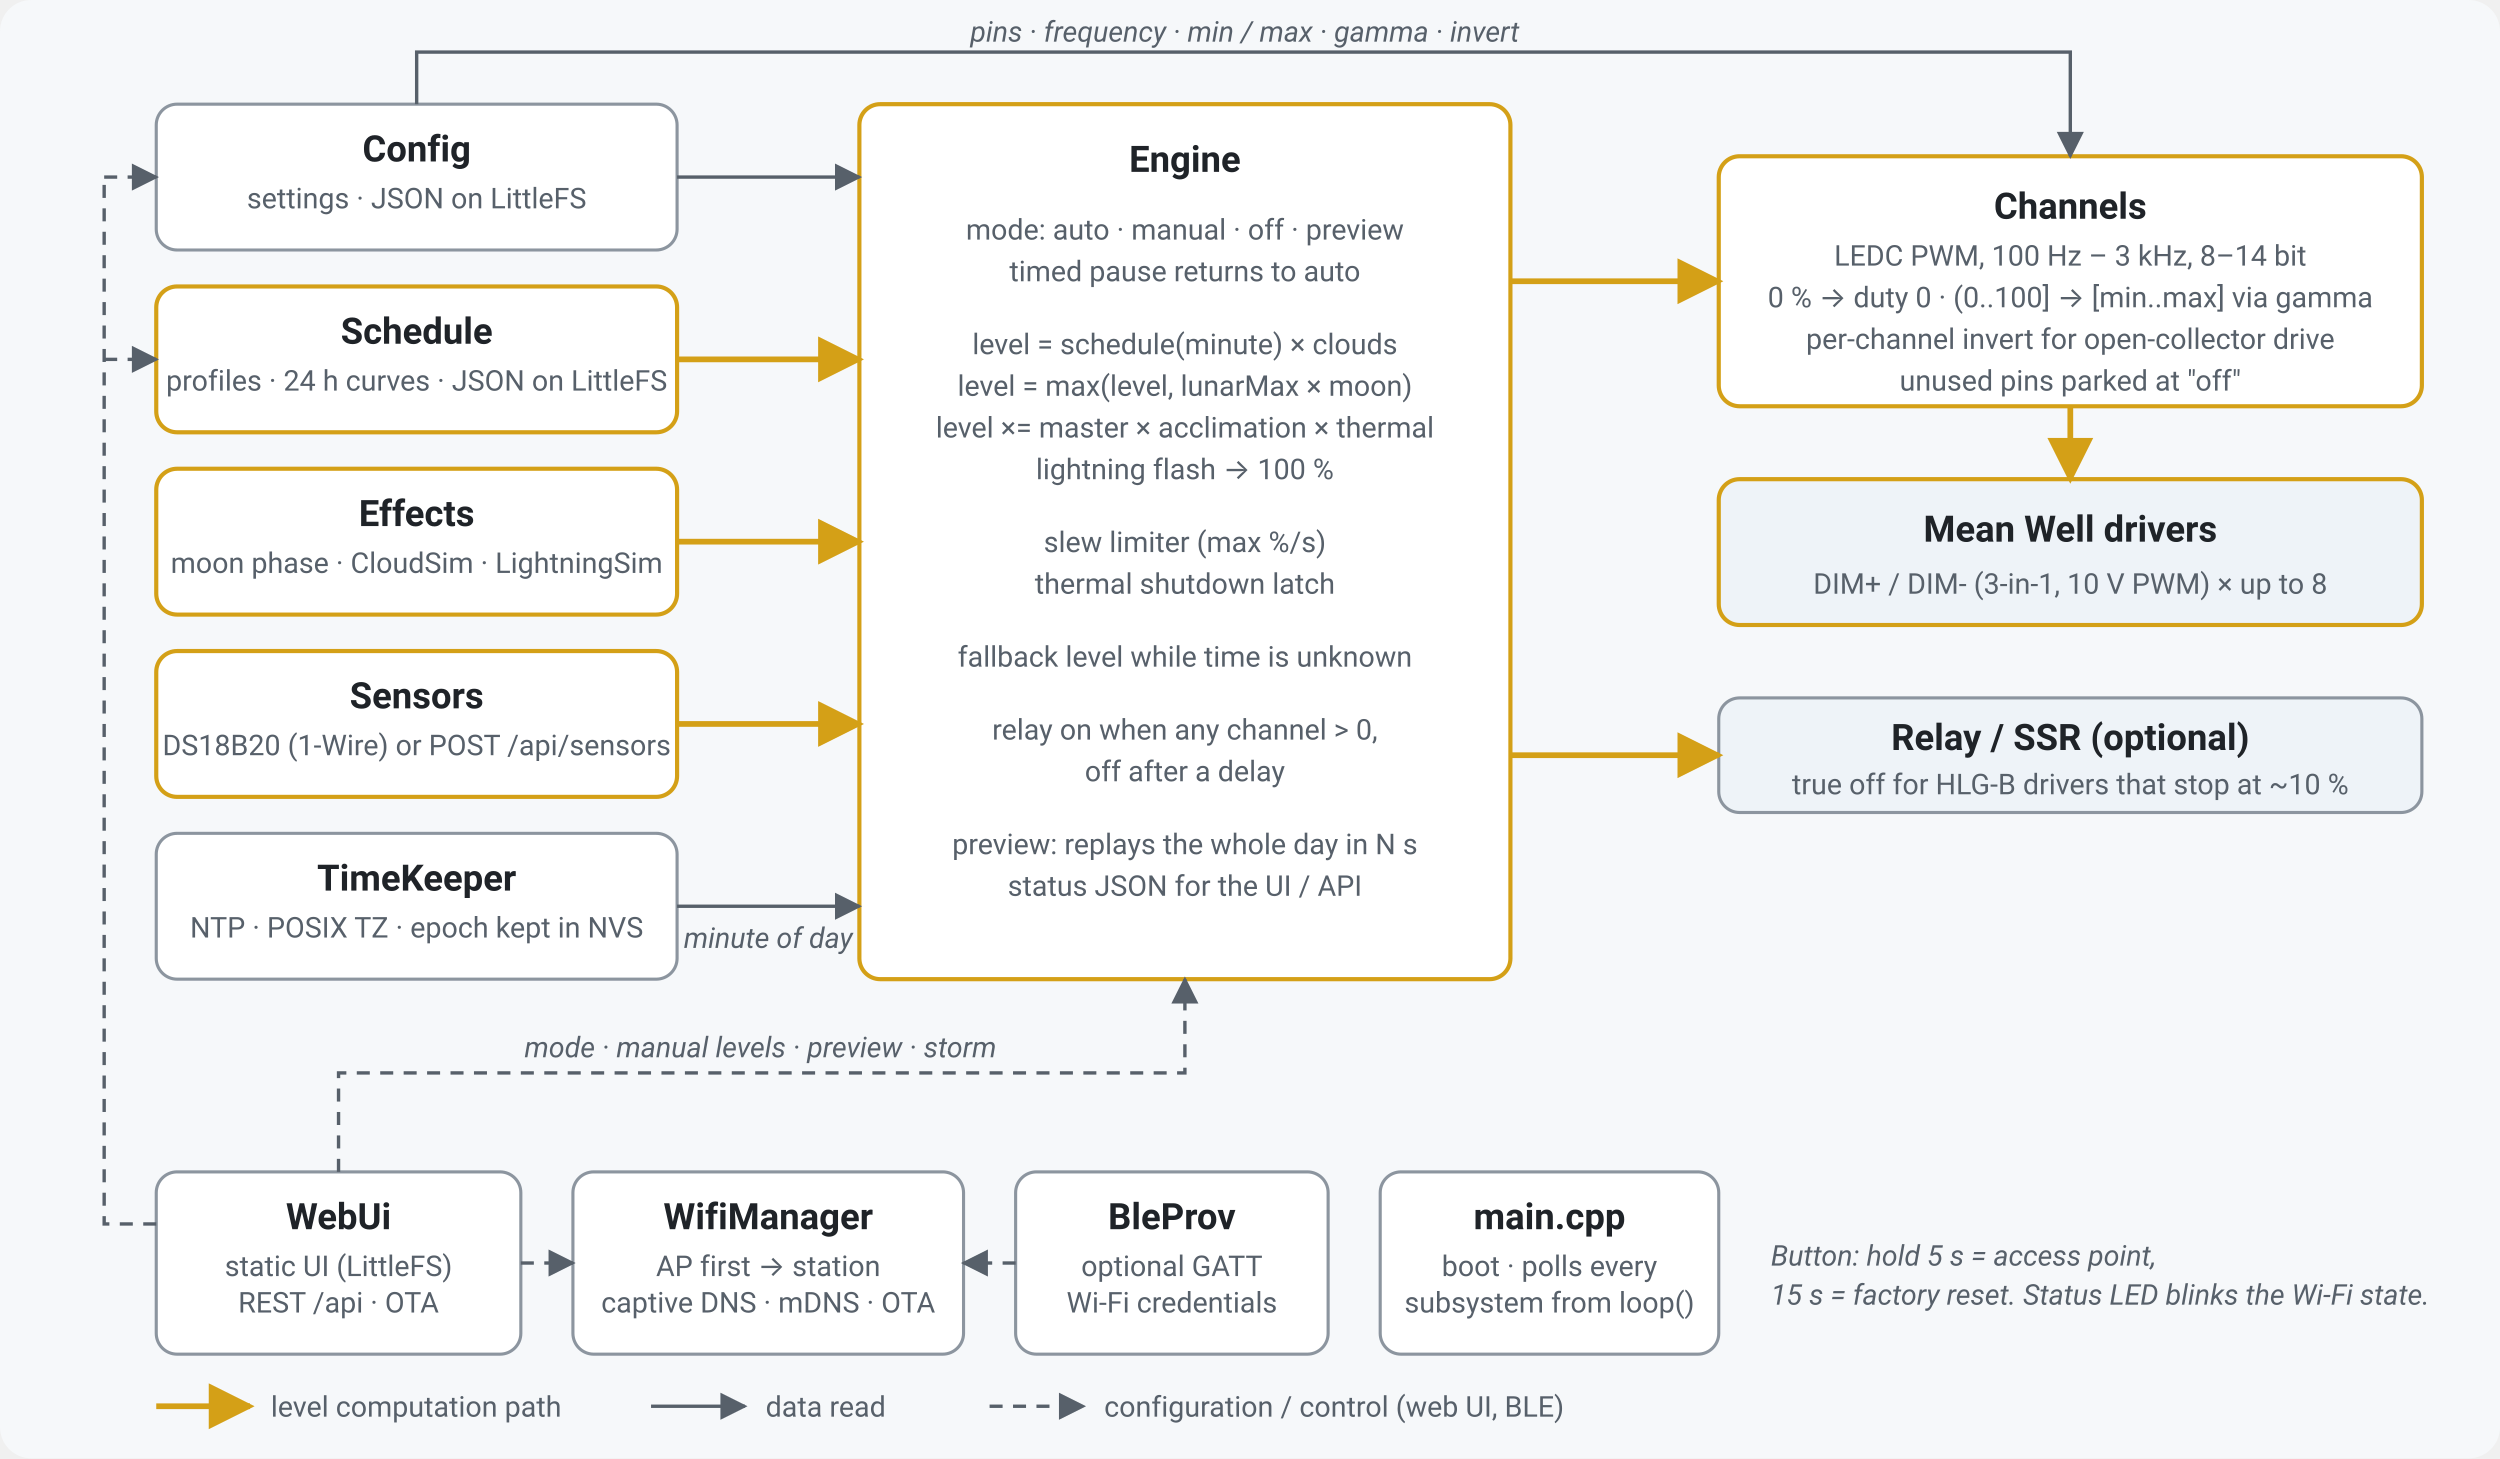
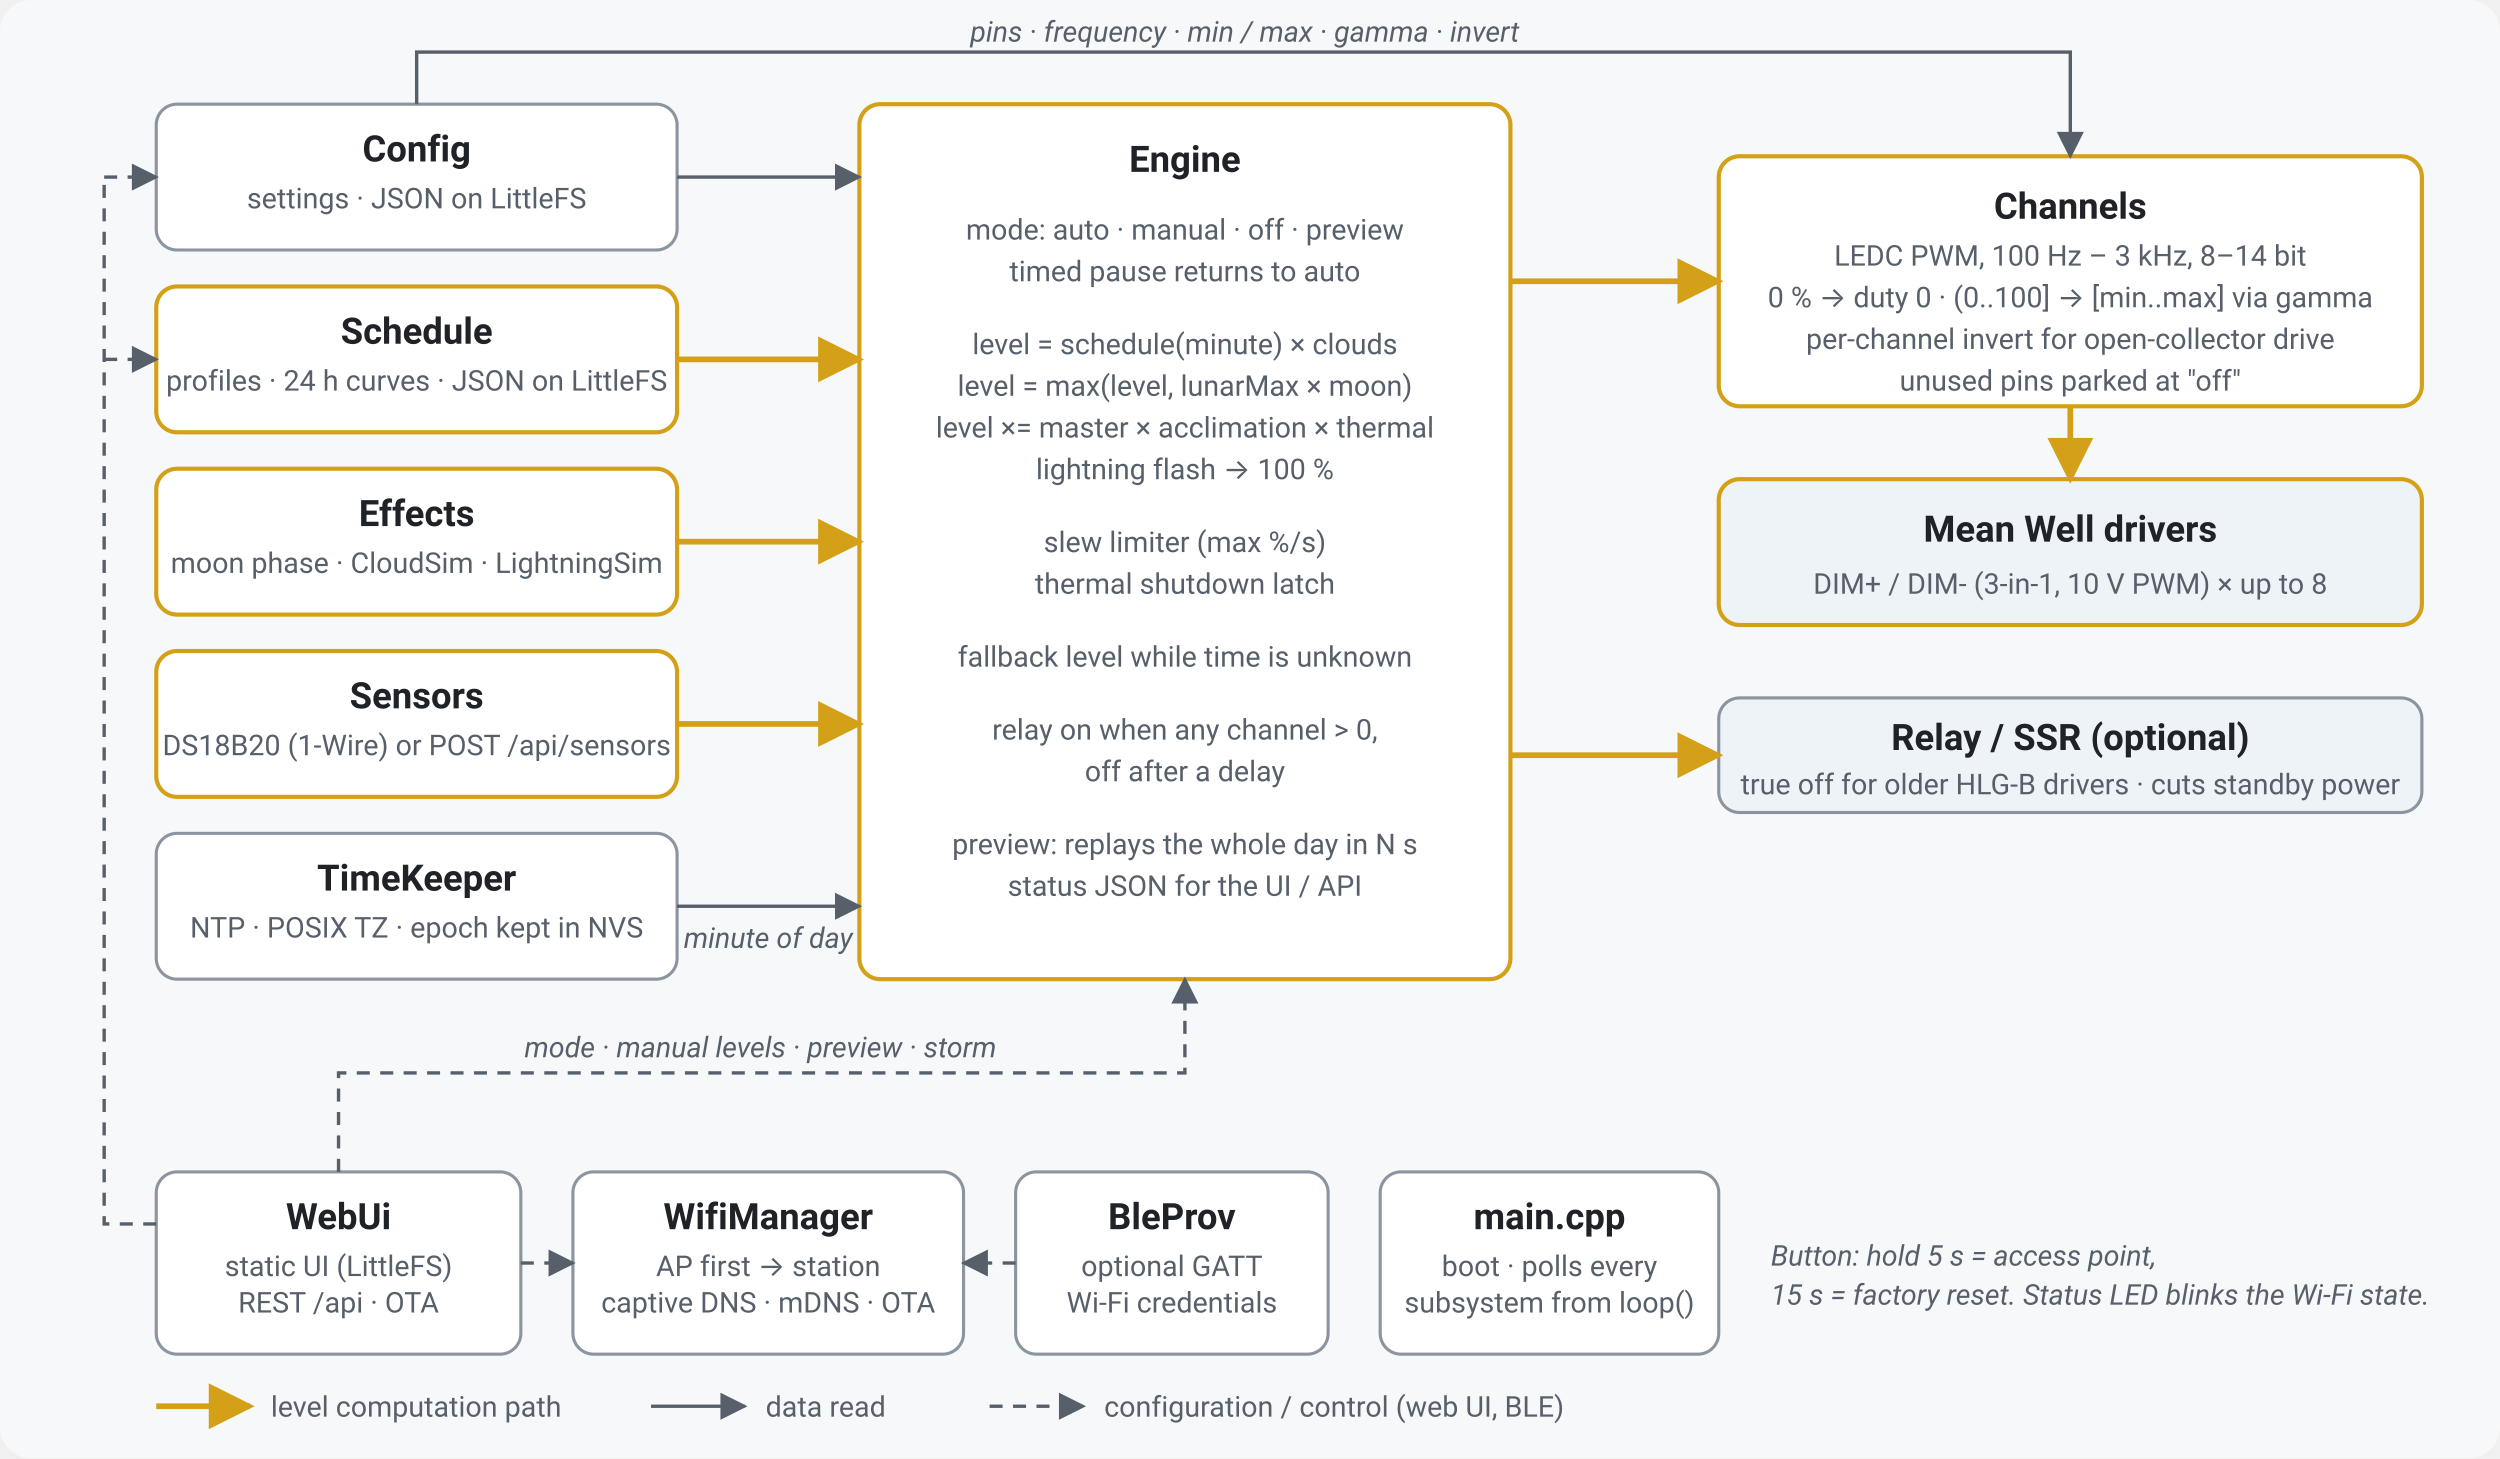
<svg xmlns="http://www.w3.org/2000/svg" width="960" height="560" viewBox="0 0 960 560" font-family="system-ui, -apple-system, Segoe UI, Roboto, sans-serif" font-size="13">
  <defs>
    <marker id="arrow" viewBox="0 0 10 10" refX="9" refY="5" markerWidth="8" markerHeight="8" orient="auto-start-reverse">
      <path d="M0,0 L10,5 L0,10 z" fill="#57606a" />
    </marker>
    <marker id="arrowAcc" viewBox="0 0 10 10" refX="9" refY="5" markerWidth="8" markerHeight="8" orient="auto-start-reverse">
      <path d="M0,0 L10,5 L0,10 z" fill="#d4a017" />
    </marker>
    <style>
      .box{fill:#ffffff;stroke:#8c959f;stroke-width:1.2;rx:8}
      .acc{stroke:#d4a017;stroke-width:1.6}
      .io{fill:#eef3f8}
      .t{fill:#1f2328}
      .s{fill:#57606a;font-size:11px}
      .h{font-weight:600;font-size:14px}
      .flow{stroke:#d4a017;stroke-width:2.2;fill:none;marker-end:url(#arrowAcc)}
      .link{stroke:#57606a;stroke-width:1.3;fill:none;marker-end:url(#arrow)}
      .cfg{stroke:#57606a;stroke-width:1.3;fill:none;stroke-dasharray:5 4;marker-end:url(#arrow)}
      .bus{stroke:#57606a;stroke-width:1.3;fill:none;stroke-dasharray:5 4}
      .lbl{fill:#57606a;font-size:11px;font-style:italic}
    </style>
  </defs>
  <rect width="960" height="560" fill="#f6f8fa" rx="12" />
  <rect class="box" x="60" y="40" width="200" height="56" />
  <text class="t h" x="160" y="62" text-anchor="middle">Config</text>
  <text class="s" x="160" y="80" text-anchor="middle">settings · JSON on LittleFS</text>
  <rect class="box acc" x="60" y="110" width="200" height="56" />
  <text class="t h" x="160" y="132" text-anchor="middle">Schedule</text>
  <text class="s" x="160" y="150" text-anchor="middle">profiles · 24 h curves · JSON on LittleFS</text>
  <rect class="box acc" x="60" y="180" width="200" height="56" />
  <text class="t h" x="160" y="202" text-anchor="middle">Effects</text>
  <text class="s" x="160" y="220" text-anchor="middle">moon phase · CloudSim · LightningSim</text>
  <rect class="box acc" x="60" y="250" width="200" height="56" />
  <text class="t h" x="160" y="272" text-anchor="middle">Sensors</text>
  <text class="s" x="160" y="290" text-anchor="middle">DS18B20 (1-Wire) or POST /api/sensors</text>
  <rect class="box" x="60" y="320" width="200" height="56" />
  <text class="t h" x="160" y="342" text-anchor="middle">TimeKeeper</text>
  <text class="s" x="160" y="360" text-anchor="middle">NTP · POSIX TZ · epoch kept in NVS</text>
  <rect class="box acc" x="330" y="40" width="250" height="336" />
  <text class="t h" x="455" y="66" text-anchor="middle">Engine</text>
  <text class="s" x="455" y="92" text-anchor="middle">mode: auto · manual · off · preview</text>
  <text class="s" x="455" y="108" text-anchor="middle">timed pause returns to auto</text>
  <text class="s" x="455" y="136" text-anchor="middle">level = schedule(minute) × clouds</text>
  <text class="s" x="455" y="152" text-anchor="middle">level = max(level, lunarMax × moon)</text>
  <text class="s" x="455" y="168" text-anchor="middle">level ×= master × acclimation × thermal</text>
  <text class="s" x="455" y="184" text-anchor="middle">lightning flash → 100 %</text>
  <text class="s" x="455" y="212" text-anchor="middle">slew limiter (max %/s)</text>
  <text class="s" x="455" y="228" text-anchor="middle">thermal shutdown latch</text>
  <text class="s" x="455" y="256" text-anchor="middle">fallback level while time is unknown</text>
  <text class="s" x="455" y="284" text-anchor="middle">relay on when any channel &gt; 0,</text>
  <text class="s" x="455" y="300" text-anchor="middle">off after a delay</text>
  <text class="s" x="455" y="328" text-anchor="middle">preview: replays the whole day in N s</text>
  <text class="s" x="455" y="344" text-anchor="middle">status JSON for the UI / API</text>
  <rect class="box acc" x="660" y="60" width="270" height="96" />
  <text class="t h" x="795" y="84" text-anchor="middle">Channels</text>
  <text class="s" x="795" y="102" text-anchor="middle">LEDC PWM, 100 Hz – 3 kHz, 8–14 bit</text>
  <text class="s" x="795" y="118" text-anchor="middle">0 % → duty 0 · (0..100] → [min..max] via gamma</text>
  <text class="s" x="795" y="134" text-anchor="middle">per-channel invert for open-collector drive</text>
  <text class="s" x="795" y="150" text-anchor="middle">unused pins parked at "off"</text>
  <rect class="box io acc" x="660" y="184" width="270" height="56" />
  <text class="t h" x="795" y="208" text-anchor="middle">Mean Well drivers</text>
  <text class="s" x="795" y="228" text-anchor="middle">DIM+ / DIM-  (3-in-1, 10 V PWM)  × up to 8</text>
  <rect class="box io" x="660" y="268" width="270" height="44" />
  <text class="t h" x="795" y="288" text-anchor="middle">Relay / SSR (optional)</text>
-   <text class="s" x="795" y="305" text-anchor="middle">true off for HLG-B drivers that stop at ~10 %</text>
+   <text class="s" x="795" y="305" text-anchor="middle">true off for older HLG-B drivers · cuts standby power</text>
  <rect class="box" x="60" y="450" width="140" height="70" />
  <text class="t h" x="130" y="472" text-anchor="middle">WebUi</text>
  <text class="s" x="130" y="490" text-anchor="middle">static UI (LittleFS)</text>
  <text class="s" x="130" y="504" text-anchor="middle">REST /api · OTA</text>
  <rect class="box" x="220" y="450" width="150" height="70" />
  <text class="t h" x="295" y="472" text-anchor="middle">WifiManager</text>
  <text class="s" x="295" y="490" text-anchor="middle">AP first → station</text>
  <text class="s" x="295" y="504" text-anchor="middle">captive DNS · mDNS · OTA</text>
  <rect class="box" x="390" y="450" width="120" height="70" />
  <text class="t h" x="450" y="472" text-anchor="middle">BleProv</text>
  <text class="s" x="450" y="490" text-anchor="middle">optional GATT</text>
  <text class="s" x="450" y="504" text-anchor="middle">Wi-Fi credentials</text>
  <rect class="box" x="530" y="450" width="130" height="70" />
  <text class="t h" x="595" y="472" text-anchor="middle">main.cpp</text>
  <text class="s" x="595" y="490" text-anchor="middle">boot · polls every</text>
  <text class="s" x="595" y="504" text-anchor="middle">subsystem from loop()</text>
  <text class="lbl" x="680" y="486">Button: hold 5 s = access point,</text>
  <text class="lbl" x="680" y="501">15 s = factory reset. Status LED blinks the Wi-Fi state.</text>
  <path class="link" d="M260,68 L330,68" />
  <path class="flow" d="M260,138 L330,138" />
  <path class="flow" d="M260,208 L330,208" />
  <path class="flow" d="M260,278 L330,278" />
  <path class="link" d="M260,348 L330,348" />
  <text class="lbl" x="295" y="364" text-anchor="middle">minute of day</text>
  <path class="flow" d="M580,108 L660,108" />
  <path class="flow" d="M795,156 L795,184" />
  <path class="flow" d="M580,290 L660,290" />
  <path class="link" d="M160,40 L160,20 L795,20 L795,60" />
  <text class="lbl" x="478" y="16" text-anchor="middle">pins · frequency · min / max · gamma · invert</text>
  <path class="bus" d="M60,470 L40,470 L40,68" />
  <path class="cfg" d="M40,68 L60,68" />
  <path class="cfg" d="M40,138 L60,138" />
  <path class="cfg" d="M130,450 L130,412 L455,412 L455,376" />
  <text class="lbl" x="292" y="406" text-anchor="middle">mode · manual levels · preview · storm</text>
  <path class="cfg" d="M200,485 L220,485" />
  <path class="cfg" d="M390,485 L370,485" />
  <g transform="translate(60,540)">
    <line x1="0" y1="0" x2="36" y2="0" class="flow" />
    <text class="s" x="44" y="4">level computation path</text>
    <line x1="190" y1="0" x2="226" y2="0" class="link" />
    <text class="s" x="234" y="4">data read</text>
    <line x1="320" y1="0" x2="356" y2="0" class="cfg" />
    <text class="s" x="364" y="4">configuration / control (web UI, BLE)</text>
  </g>
</svg>
